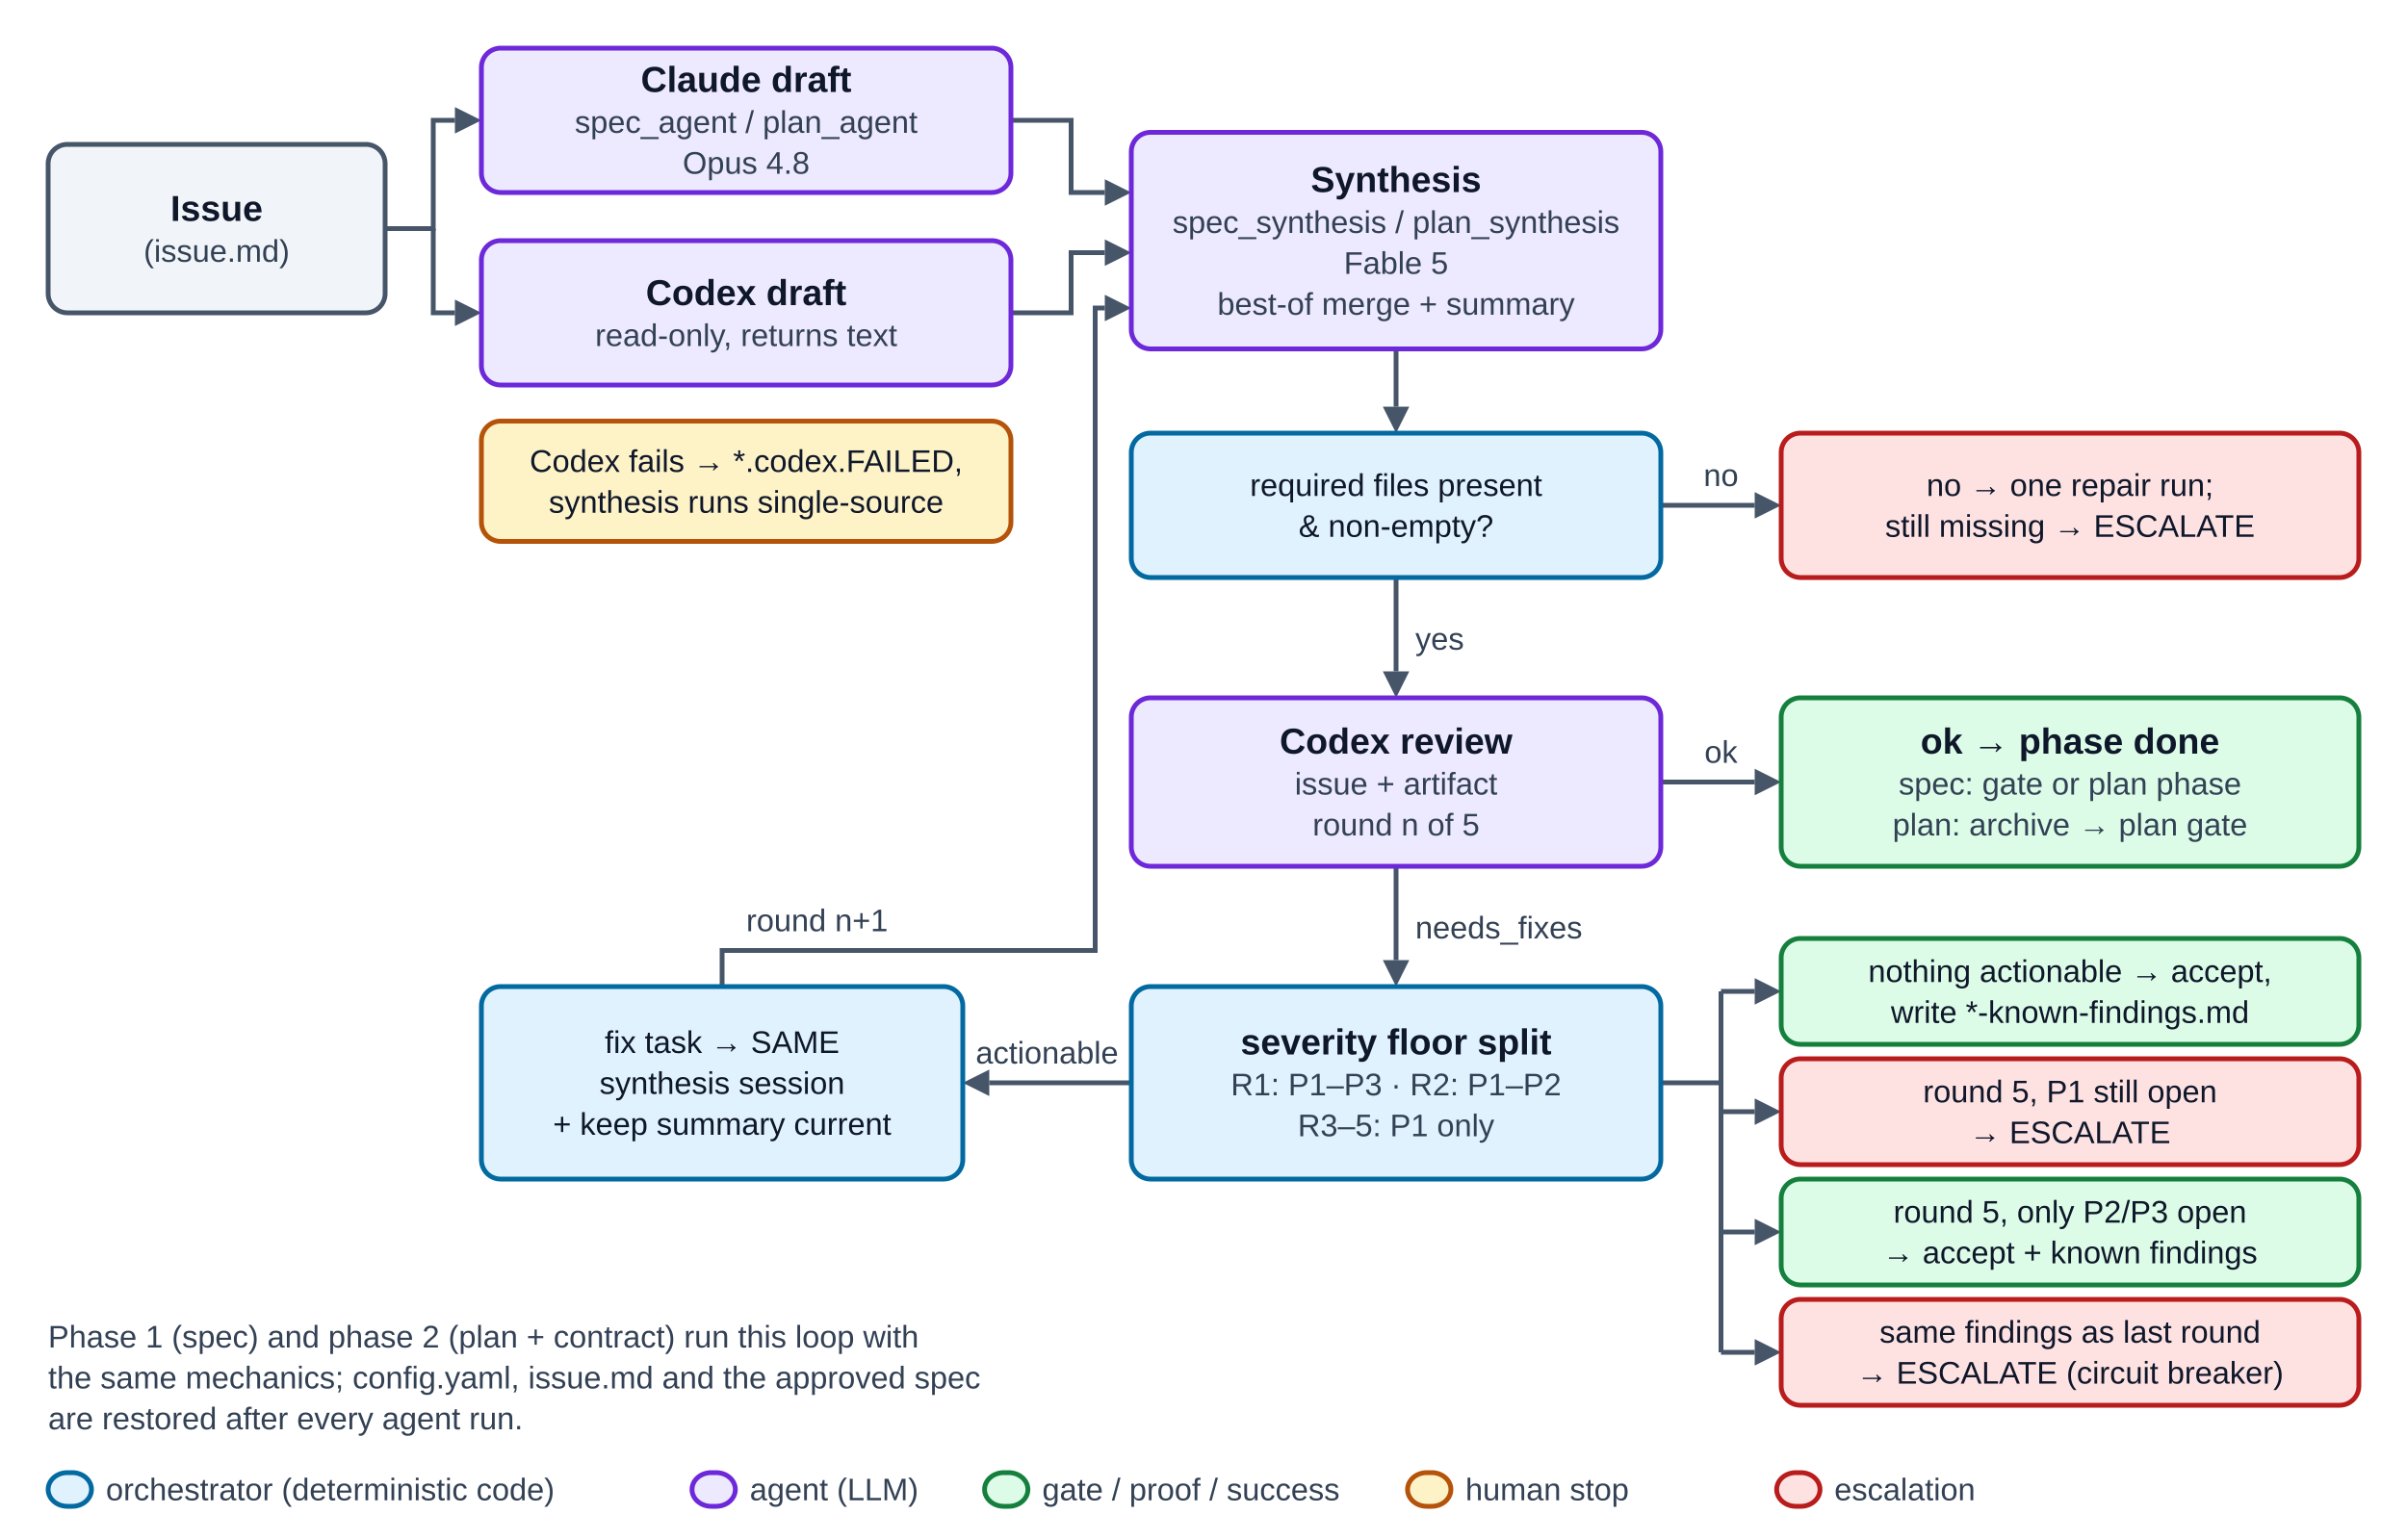
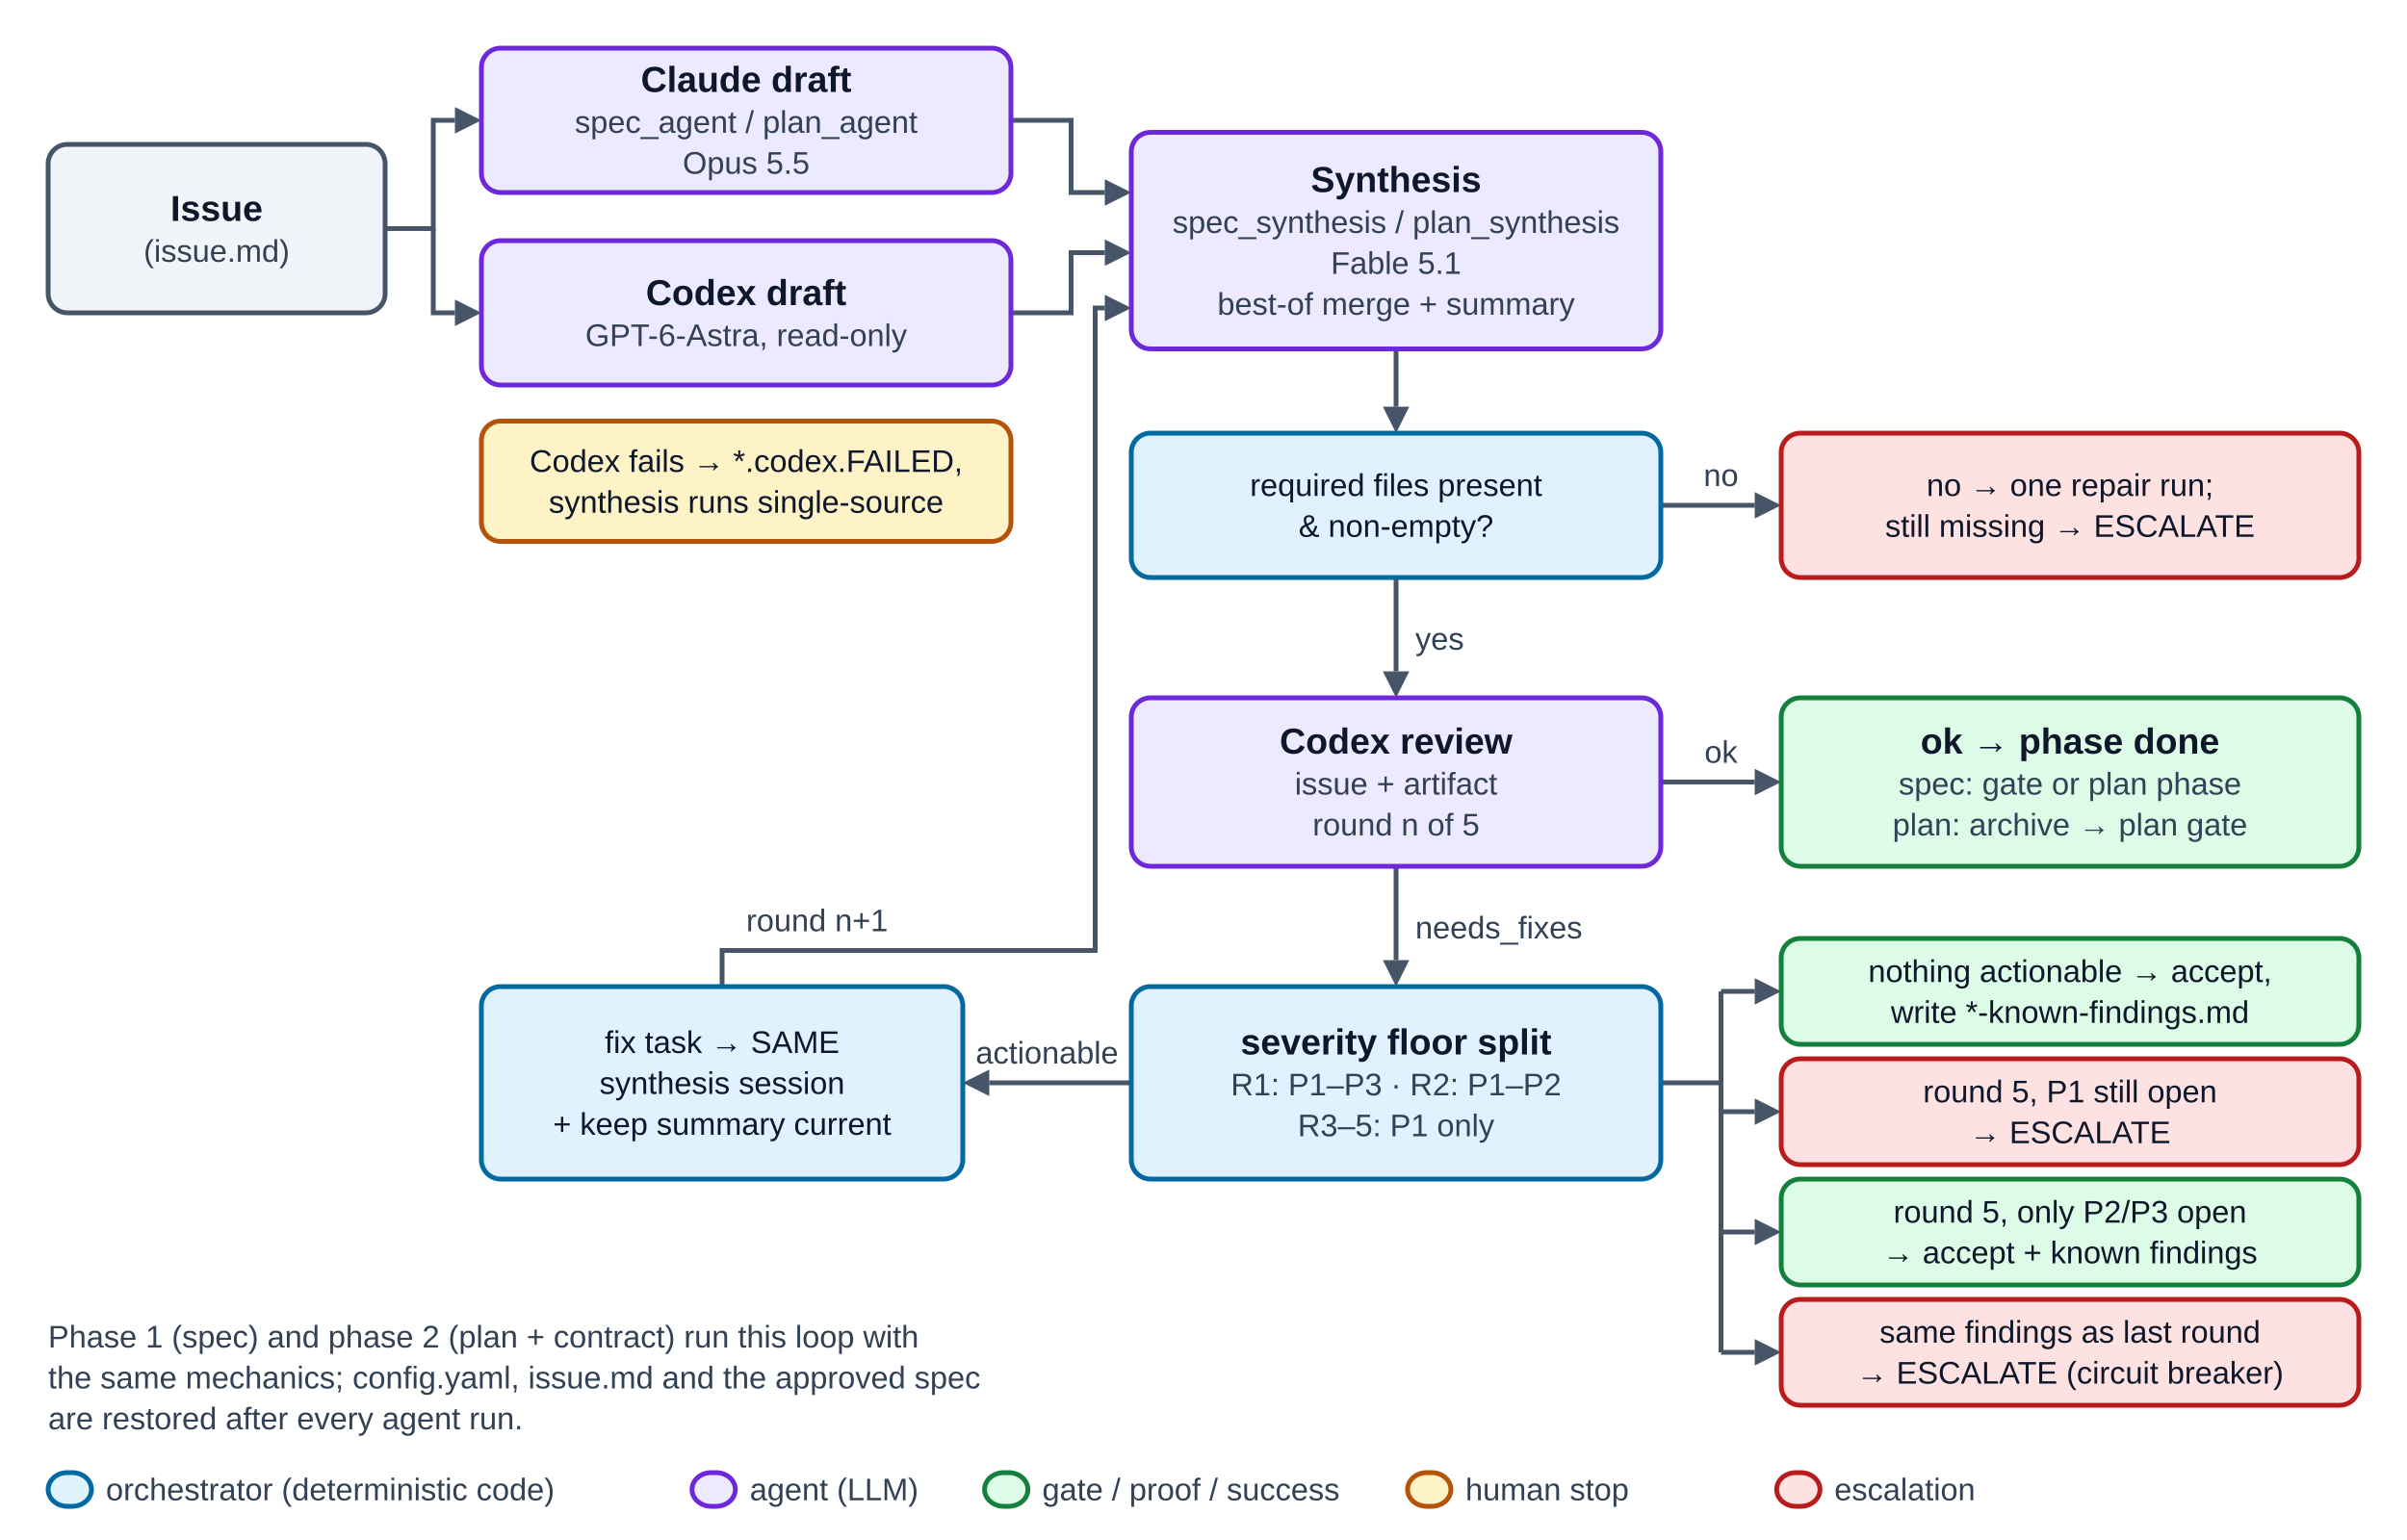
<svg xmlns="http://www.w3.org/2000/svg" viewBox="0 0 1000 640" width="1000" height="640" role="img">
  <rect x="0" y="0" width="1000" height="640" fill="#ffffff" />
  <g data-step="2">
    <path class="flow" d="M160 95 L180 95 L180 50 L189 50" fill="none" stroke="#475569" stroke-width="2" />
    <polygon points="200,50 189,55.5 189,44.5" fill="#475569" />
  </g>
  <g data-step="2">
    <path class="flow" d="M180 95 L180 130 L189 130" fill="none" stroke="#475569" stroke-width="2" />
    <polygon points="200,130 189,135.5 189,124.5" fill="#475569" />
  </g>
  <g data-step="3">
    <path class="flow" d="M420 50 L445 50 L445 80 L459 80" fill="none" stroke="#475569" stroke-width="2" />
    <polygon points="470,80 459,85.5 459,74.5" fill="#475569" />
  </g>
  <g data-step="3">
    <path class="flow" d="M420 130 L445 130 L445 105 L459 105" fill="none" stroke="#475569" stroke-width="2" />
    <polygon points="470,105 459,110.5 459,99.5" fill="#475569" />
  </g>
  <g data-step="4">
    <path class="flow" d="M580 145 L580 169" fill="none" stroke="#475569" stroke-width="2" />
    <polygon points="580,180 574.5,169 585.5,169" fill="#475569" />
  </g>
  <g data-step="4">
    <path d="M690 210 L729 210" fill="none" stroke="#475569" stroke-width="2" />
    <polygon points="740,210 729,215.5 729,204.5" fill="#475569" />
    <text x="715" y="202" font-family="Liberation Sans, Arial, Helvetica, sans-serif" font-size="13" fill="#334155" text-anchor="middle">
      <tspan x="715" dy="0">no</tspan>
    </text>
  </g>
  <g data-step="5">
    <path class="flow" d="M580 240 L580 279" fill="none" stroke="#475569" stroke-width="2" />
    <polygon points="580,290 574.5,279 585.5,279" fill="#475569" />
    <text x="588" y="270" font-family="Liberation Sans, Arial, Helvetica, sans-serif" font-size="13" fill="#334155" text-anchor="start">
      <tspan x="588" dy="0">yes</tspan>
    </text>
  </g>
  <g data-step="6">
    <path class="flow" d="M690 325 L729 325" fill="none" stroke="#475569" stroke-width="2" />
    <polygon points="740,325 729,330.5 729,319.5" fill="#475569" />
    <text x="715" y="317" font-family="Liberation Sans, Arial, Helvetica, sans-serif" font-size="13" fill="#334155" text-anchor="middle">
      <tspan x="715" dy="0">ok</tspan>
    </text>
  </g>
  <g data-step="7">
    <path class="flow" d="M580 360 L580 399" fill="none" stroke="#475569" stroke-width="2" />
    <polygon points="580,410 574.5,399 585.5,399" fill="#475569" />
    <text x="588" y="390" font-family="Liberation Sans, Arial, Helvetica, sans-serif" font-size="13" fill="#334155" text-anchor="start">
      <tspan x="588" dy="0">needs_fixes</tspan>
    </text>
  </g>
  <g data-step="8">
    <path d="M715 412 L729 412" fill="none" stroke="#475569" stroke-width="2" />
    <polygon points="740,412 729,417.5 729,406.5" fill="#475569" />
  </g>
  <g data-step="8">
    <path d="M715 462 L729 462" fill="none" stroke="#475569" stroke-width="2" />
    <polygon points="740,462 729,467.5 729,456.5" fill="#475569" />
  </g>
  <g data-step="8">
    <path d="M715 512 L729 512" fill="none" stroke="#475569" stroke-width="2" />
    <polygon points="740,512 729,517.5 729,506.5" fill="#475569" />
  </g>
  <g data-step="8">
    <path d="M715 562 L729 562" fill="none" stroke="#475569" stroke-width="2" />
    <polygon points="740,562 729,567.5 729,556.5" fill="#475569" />
  </g>
  <g data-step="8">
    <path d="M690 450 L715 450" fill="none" stroke="#475569" stroke-width="2" />
  </g>
  <g data-step="8">
    <path d="M715 412 L715 562" fill="none" stroke="#475569" stroke-width="2" />
  </g>
  <g data-step="9">
    <path d="M470 450 L411 450" fill="none" stroke="#475569" stroke-width="2" />
    <polygon points="400,450 411,444.5 411,455.5" fill="#475569" />
    <text x="435" y="442" font-family="Liberation Sans, Arial, Helvetica, sans-serif" font-size="13" fill="#334155" text-anchor="middle">
      <tspan x="435" dy="0">actionable</tspan>
    </text>
  </g>
  <g data-step="9">
    <path class="flow" d="M300 410 L300 395 L455 395 L455 128 L459 128" fill="none" stroke="#475569" stroke-width="2" />
    <polygon points="470,128 459,133.5 459,122.5" fill="#475569" />
    <text x="310" y="387" font-family="Liberation Sans, Arial, Helvetica, sans-serif" font-size="13" fill="#334155" text-anchor="start">
      <tspan x="310" dy="0">round n+1</tspan>
    </text>
  </g>
  <g data-step="1" data-info="The issue text is the input of both authors and of the reviewer.">
    <rect x="20" y="60" width="140" height="70" rx="8" fill="#f1f5f9" stroke="#475569" stroke-width="2" />
    <text x="90" y="91.8" font-family="Liberation Sans, Arial, Helvetica, sans-serif" font-size="15" font-weight="bold" fill="#0f172a" text-anchor="middle">
      <tspan x="90" dy="0">Issue</tspan>
    </text>
    <text x="90" y="108.8" font-family="Liberation Sans, Arial, Helvetica, sans-serif" font-size="13" fill="#334155" text-anchor="middle">
      <tspan x="90" dy="0">(issue.md)</tspan>
    </text>
  </g>
  <g data-step="2" data-info="Writes .adw/spec.md (or plan + contract); the orchestrator copies it to drafts/ and escalates if it is missing, empty or stale.">
    <rect x="200" y="20" width="220" height="60" rx="8" fill="#ede9fe" stroke="#6d28d9" stroke-width="2" />
    <text x="310" y="38.2" font-family="Liberation Sans, Arial, Helvetica, sans-serif" font-size="15" font-weight="bold" fill="#0f172a" text-anchor="middle">
      <tspan x="310" dy="0">Claude draft</tspan>
    </text>
    <text x="310" y="55.2" font-family="Liberation Sans, Arial, Helvetica, sans-serif" font-size="13" fill="#334155" text-anchor="middle">
      <tspan x="310" dy="0">spec_agent / plan_agent</tspan>
    </text>
    <text x="310" y="72.2" font-family="Liberation Sans, Arial, Helvetica, sans-serif" font-size="13" fill="#334155" text-anchor="middle">
-       <tspan x="310" dy="0">Opus 4.8</tspan>
+       <tspan x="310" dy="0">Opus 5.5</tspan>
    </text>
  </g>
  <g data-step="2" data-info="The second opinion: Codex runs read-only, the orchestrator writes its draft to drafts/*.codex.*.">
    <rect x="200" y="100" width="220" height="60" rx="8" fill="#ede9fe" stroke="#6d28d9" stroke-width="2" />
    <text x="310" y="126.8" font-family="Liberation Sans, Arial, Helvetica, sans-serif" font-size="15" font-weight="bold" fill="#0f172a" text-anchor="middle">
      <tspan x="310" dy="0">Codex draft</tspan>
    </text>
    <text x="310" y="143.8" font-family="Liberation Sans, Arial, Helvetica, sans-serif" font-size="13" fill="#334155" text-anchor="middle">
-       <tspan x="310" dy="0">read-only, returns text</tspan>
+       <tspan x="310" dy="0">GPT-6-Astra, read-only</tspan>
    </text>
  </g>
  <g data-step="2" data-info="Codex is optional here: on failure ADW degrades instead of escalating.">
    <rect x="200" y="175" width="220" height="50" rx="8" fill="#fef3c7" stroke="#b45309" stroke-width="2" />
    <text x="310" y="196.1" font-family="Liberation Sans, Arial, Helvetica, sans-serif" font-size="13" fill="#0f172a" text-anchor="middle">
      <tspan x="310" dy="0">Codex fails → *.codex.FAILED,</tspan>
    </text>
    <text x="310" y="213.1" font-family="Liberation Sans, Arial, Helvetica, sans-serif" font-size="13" fill="#0f172a" text-anchor="middle">
      <tspan x="310" dy="0">synthesis runs single-source</tspan>
    </text>
  </g>
-   <g data-step="3" data-info="Fable 5 reads issue and both drafts, writes the merged artifact and the *-summary.md with provenance and disagreements.">
+   <g data-step="3" data-info="Fable 5.1 reads issue and both drafts, writes the merged artifact and the *-summary.md with provenance and disagreements.">
    <rect x="470" y="55" width="220" height="90" rx="8" fill="#ede9fe" stroke="#6d28d9" stroke-width="2" />
    <text x="580" y="79.8" font-family="Liberation Sans, Arial, Helvetica, sans-serif" font-size="15" font-weight="bold" fill="#0f172a" text-anchor="middle">
      <tspan x="580" dy="0">Synthesis</tspan>
    </text>
    <text x="580" y="96.8" font-family="Liberation Sans, Arial, Helvetica, sans-serif" font-size="13" fill="#334155" text-anchor="middle">
      <tspan x="580" dy="0">spec_synthesis / plan_synthesis</tspan>
    </text>
    <text x="580" y="113.8" font-family="Liberation Sans, Arial, Helvetica, sans-serif" font-size="13" fill="#334155" text-anchor="middle">
-       <tspan x="580" dy="0">Fable 5</tspan>
+       <tspan x="580" dy="0">Fable 5.1</tspan>
    </text>
    <text x="580" y="130.8" font-family="Liberation Sans, Arial, Helvetica, sans-serif" font-size="13" fill="#334155" text-anchor="middle">
      <tspan x="580" dy="0">best-of merge + summary</tspan>
    </text>
  </g>
  <g data-step="4" data-info="The orchestrator checks the result itself instead of trusting the agent.">
    <rect x="470" y="180" width="220" height="60" rx="8" fill="#e0f2fe" stroke="#0369a1" stroke-width="2" />
    <text x="580" y="206.1" font-family="Liberation Sans, Arial, Helvetica, sans-serif" font-size="13" fill="#0f172a" text-anchor="middle">
      <tspan x="580" dy="0">required files present</tspan>
    </text>
    <text x="580" y="223.1" font-family="Liberation Sans, Arial, Helvetica, sans-serif" font-size="13" fill="#0f172a" text-anchor="middle">
      <tspan x="580" dy="0">&amp; non-empty?</tspan>
    </text>
  </g>
  <g data-step="4" data-info="One repair attempt in the same session, then escalation.">
    <rect x="740" y="180" width="240" height="60" rx="8" fill="#fee2e2" stroke="#b91c1c" stroke-width="2" />
    <text x="860" y="206.1" font-family="Liberation Sans, Arial, Helvetica, sans-serif" font-size="13" fill="#0f172a" text-anchor="middle">
      <tspan x="860" dy="0">no → one repair run;</tspan>
    </text>
    <text x="860" y="223.1" font-family="Liberation Sans, Arial, Helvetica, sans-serif" font-size="13" fill="#0f172a" text-anchor="middle">
      <tspan x="860" dy="0">still missing → ESCALATE</tspan>
    </text>
  </g>
  <g data-step="5" data-info="Codex gets the issue on purpose to check proportionality; from round 2 on also every earlier finding with its disposition.">
    <rect x="470" y="290" width="220" height="70" rx="8" fill="#ede9fe" stroke="#6d28d9" stroke-width="2" />
    <text x="580" y="313.2" font-family="Liberation Sans, Arial, Helvetica, sans-serif" font-size="15" font-weight="bold" fill="#0f172a" text-anchor="middle">
      <tspan x="580" dy="0">Codex review</tspan>
    </text>
    <text x="580" y="330.2" font-family="Liberation Sans, Arial, Helvetica, sans-serif" font-size="13" fill="#334155" text-anchor="middle">
      <tspan x="580" dy="0">issue + artifact</tspan>
    </text>
    <text x="580" y="347.2" font-family="Liberation Sans, Arial, Helvetica, sans-serif" font-size="13" fill="#334155" text-anchor="middle">
      <tspan x="580" dy="0">round n of 5</tspan>
    </text>
  </g>
  <g data-step="6" data-info="Verdict ok ends the loop.">
    <rect x="740" y="290" width="240" height="70" rx="8" fill="#dcfce7" stroke="#15803d" stroke-width="2" />
    <text x="860" y="313.2" font-family="Liberation Sans, Arial, Helvetica, sans-serif" font-size="15" font-weight="bold" fill="#0f172a" text-anchor="middle">
      <tspan x="860" dy="0">ok → phase done</tspan>
    </text>
    <text x="860" y="330.2" font-family="Liberation Sans, Arial, Helvetica, sans-serif" font-size="13" fill="#334155" text-anchor="middle">
      <tspan x="860" dy="0">spec: gate or plan phase</tspan>
    </text>
    <text x="860" y="347.2" font-family="Liberation Sans, Arial, Helvetica, sans-serif" font-size="13" fill="#334155" text-anchor="middle">
      <tspan x="860" dy="0">plan: archive → plan gate</tspan>
    </text>
  </g>
  <g data-step="7" data-info="Findings below this round's floor are not fixed but recorded as known findings.">
    <rect x="470" y="410" width="220" height="80" rx="8" fill="#e0f2fe" stroke="#0369a1" stroke-width="2" />
    <text x="580" y="438.2" font-family="Liberation Sans, Arial, Helvetica, sans-serif" font-size="15" font-weight="bold" fill="#0f172a" text-anchor="middle">
      <tspan x="580" dy="0">severity floor split</tspan>
    </text>
    <text x="580" y="455.2" font-family="Liberation Sans, Arial, Helvetica, sans-serif" font-size="13" fill="#334155" text-anchor="middle">
      <tspan x="580" dy="0">R1: P1–P3 · R2: P1–P2</tspan>
    </text>
    <text x="580" y="472.2" font-family="Liberation Sans, Arial, Helvetica, sans-serif" font-size="13" fill="#334155" text-anchor="middle">
      <tspan x="580" dy="0">R3–5: P1 only</tspan>
    </text>
  </g>
  <g data-step="8" data-info="All remaining findings are below the floor: accepted with a paper trail.">
    <rect x="740" y="390" width="240" height="44" rx="8" fill="#dcfce7" stroke="#15803d" stroke-width="2" />
    <text x="860" y="408.1" font-family="Liberation Sans, Arial, Helvetica, sans-serif" font-size="13" fill="#0f172a" text-anchor="middle">
      <tspan x="860" dy="0">nothing actionable → accept,</tspan>
    </text>
    <text x="860" y="425.1" font-family="Liberation Sans, Arial, Helvetica, sans-serif" font-size="13" fill="#0f172a" text-anchor="middle">
      <tspan x="860" dy="0">write *-known-findings.md</tspan>
    </text>
  </g>
  <g data-step="8" data-info="A blocker after the last round: a human has to decide.">
    <rect x="740" y="440" width="240" height="44" rx="8" fill="#fee2e2" stroke="#b91c1c" stroke-width="2" />
    <text x="860" y="458.1" font-family="Liberation Sans, Arial, Helvetica, sans-serif" font-size="13" fill="#0f172a" text-anchor="middle">
      <tspan x="860" dy="0">round 5, P1 still open</tspan>
    </text>
    <text x="860" y="475.1" font-family="Liberation Sans, Arial, Helvetica, sans-serif" font-size="13" fill="#0f172a" text-anchor="middle">
      <tspan x="860" dy="0">→ ESCALATE</tspan>
    </text>
  </g>
  <g data-step="8" data-info="At the cap, non-blocking findings are accepted and documented.">
    <rect x="740" y="490" width="240" height="44" rx="8" fill="#dcfce7" stroke="#15803d" stroke-width="2" />
    <text x="860" y="508.1" font-family="Liberation Sans, Arial, Helvetica, sans-serif" font-size="13" fill="#0f172a" text-anchor="middle">
      <tspan x="860" dy="0">round 5, only P2/P3 open</tspan>
    </text>
    <text x="860" y="525" font-family="Liberation Sans, Arial, Helvetica, sans-serif" font-size="13" fill="#0f172a" text-anchor="middle">
      <tspan x="860" dy="0">→ accept + known findings</tspan>
    </text>
  </g>
  <g data-step="8" data-info="The last fix changed nothing — stop instead of burning the budget.">
    <rect x="740" y="540" width="240" height="44" rx="8" fill="#fee2e2" stroke="#b91c1c" stroke-width="2" />
    <text x="860" y="558" font-family="Liberation Sans, Arial, Helvetica, sans-serif" font-size="13" fill="#0f172a" text-anchor="middle">
      <tspan x="860" dy="0">same findings as last round</tspan>
    </text>
    <text x="860" y="575" font-family="Liberation Sans, Arial, Helvetica, sans-serif" font-size="13" fill="#0f172a" text-anchor="middle">
      <tspan x="860" dy="0">→ ESCALATE (circuit breaker)</tspan>
    </text>
  </g>
  <g data-step="9" data-info="Actionable findings go back to the author's session as a fix task; the reviewer never edits.">
    <rect x="200" y="410" width="200" height="80" rx="8" fill="#e0f2fe" stroke="#0369a1" stroke-width="2" />
    <text x="300" y="437.6" font-family="Liberation Sans, Arial, Helvetica, sans-serif" font-size="13" fill="#0f172a" text-anchor="middle">
      <tspan x="300" dy="0">fix task → SAME</tspan>
    </text>
    <text x="300" y="454.6" font-family="Liberation Sans, Arial, Helvetica, sans-serif" font-size="13" fill="#0f172a" text-anchor="middle">
      <tspan x="300" dy="0">synthesis session</tspan>
    </text>
    <text x="300" y="471.6" font-family="Liberation Sans, Arial, Helvetica, sans-serif" font-size="13" fill="#0f172a" text-anchor="middle">
      <tspan x="300" dy="0">+ keep summary current</tspan>
    </text>
  </g>
  <text x="20" y="560" font-family="Liberation Sans, Arial, Helvetica, sans-serif" font-size="13" fill="#334155" text-anchor="start">
    <tspan x="20" dy="0">Phase 1 (spec) and phase 2 (plan + contract) run this loop with</tspan>
    <tspan x="20" dy="17">the same mechanics; config.yaml, issue.md and the approved spec</tspan>
    <tspan x="20" dy="17">are restored after every agent run.</tspan>
  </text>
  <g>
    <rect x="20" y="612" width="18" height="14" rx="8" fill="#e0f2fe" stroke="#0369a1" stroke-width="2" />
  </g>
  <text x="44" y="623.5" font-family="Liberation Sans, Arial, Helvetica, sans-serif" font-size="13" fill="#334155" text-anchor="start">
    <tspan x="44" dy="0">orchestrator (deterministic code)</tspan>
  </text>
  <g>
    <rect x="287.5" y="612" width="18" height="14" rx="8" fill="#ede9fe" stroke="#6d28d9" stroke-width="2" />
  </g>
  <text x="311.5" y="623.5" font-family="Liberation Sans, Arial, Helvetica, sans-serif" font-size="13" fill="#334155" text-anchor="start">
    <tspan x="311.5" dy="0">agent (LLM)</tspan>
  </text>
  <g>
    <rect x="409.047" y="612" width="18" height="14" rx="8" fill="#dcfce7" stroke="#15803d" stroke-width="2" />
  </g>
  <text x="433" y="623.5" font-family="Liberation Sans, Arial, Helvetica, sans-serif" font-size="13" fill="#334155" text-anchor="start">
    <tspan x="433" dy="0">gate / proof / success</tspan>
  </text>
  <g>
    <rect x="584.781" y="612" width="18" height="14" rx="8" fill="#fef3c7" stroke="#b45309" stroke-width="2" />
  </g>
  <text x="608.8" y="623.5" font-family="Liberation Sans, Arial, Helvetica, sans-serif" font-size="13" fill="#334155" text-anchor="start">
    <tspan x="608.8" dy="0">human stop</tspan>
  </text>
  <g>
    <rect x="738.125" y="612" width="18" height="14" rx="8" fill="#fee2e2" stroke="#b91c1c" stroke-width="2" />
  </g>
  <text x="762.1" y="623.5" font-family="Liberation Sans, Arial, Helvetica, sans-serif" font-size="13" fill="#334155" text-anchor="start">
    <tspan x="762.1" dy="0">escalation</tspan>
  </text>
</svg>
